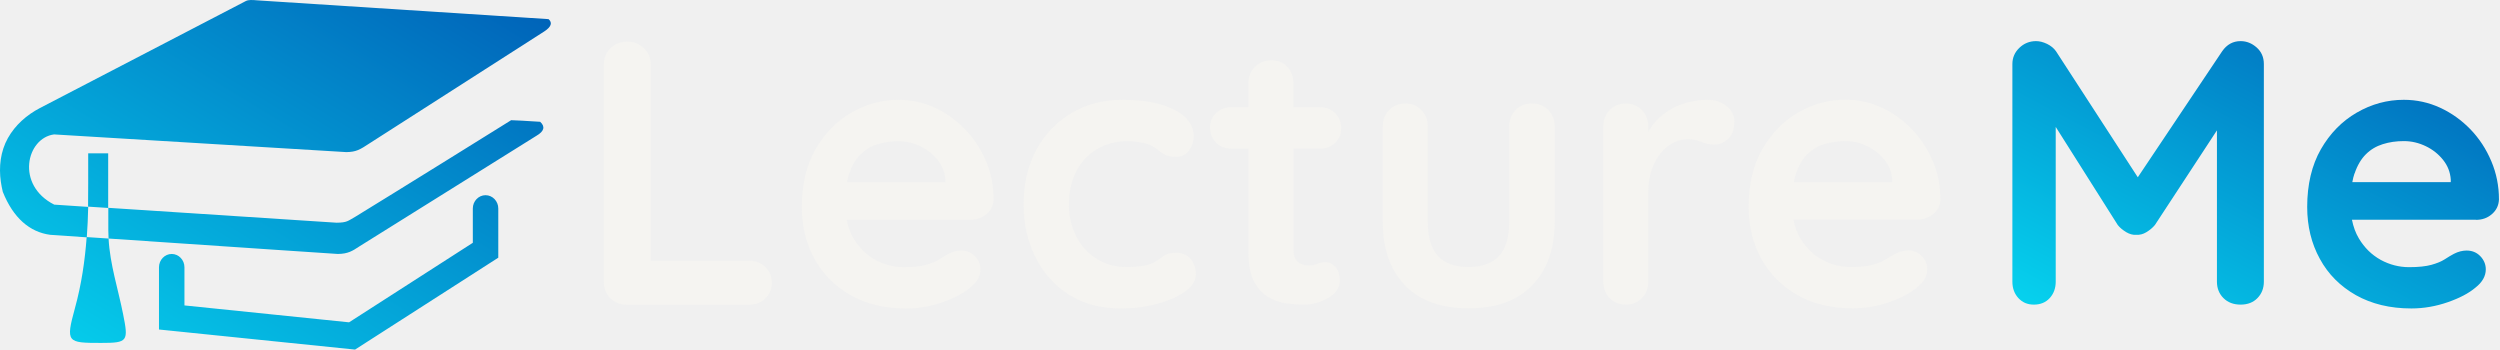
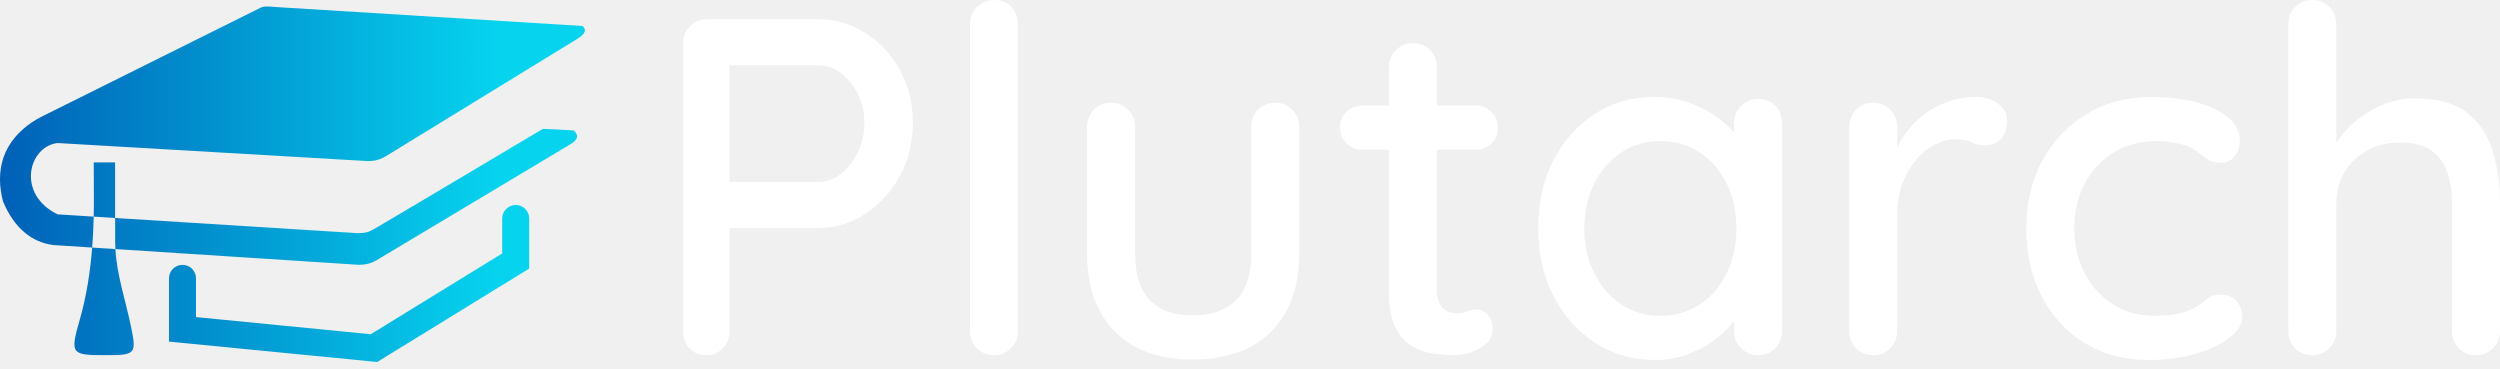
- <svg xmlns="http://www.w3.org/2000/svg" width="236" height="33" viewBox="0 0 236 33" fill="none">
-   <path d="M51.389 2.961C51.389 2.961 45.884 6.488 34.887 13.53C33.986 14.12 33.637 14.346 32.688 14.359C32.688 14.359 23.493 13.806 5.105 12.689C2.497 13.028 1.451 17.459 5.117 19.317C5.117 19.317 6.199 19.393 8.326 19.531C8.302 20.497 8.266 21.451 8.194 22.405C7.076 22.33 5.934 22.255 4.744 22.167C2.821 21.916 1.247 20.585 0.261 18.1C0.189 17.798 0.129 17.485 0.081 17.171C-0.123 15.752 0.045 14.296 0.742 13.041C1.439 11.798 2.533 10.844 3.759 10.204C3.759 10.204 10.249 6.84 23.205 0.099C23.457 -0.027 23.782 -0.014 24.323 0.036C24.323 0.036 33.481 0.626 51.785 1.806C52.17 2.145 52.038 2.534 51.389 2.961ZM10.249 22.518C24.659 23.497 31.895 23.974 31.895 23.974C32.844 23.962 33.265 23.698 33.926 23.259C45.067 16.292 50.644 12.815 50.644 12.815C51.377 12.388 51.485 11.949 50.992 11.497C49.622 11.396 48.721 11.371 48.252 11.346C38.481 17.434 33.565 20.447 33.565 20.447C32.832 20.861 32.772 21.012 31.774 21.024C21.787 20.372 14.6 19.907 10.225 19.619C10.225 20.322 10.225 21.037 10.225 21.74C10.225 22.004 10.237 22.255 10.249 22.506V22.518ZM45.836 18.426C45.175 18.426 44.634 18.991 44.634 19.681V22.92L32.952 30.427L17.412 28.832V25.23C17.412 24.539 16.871 23.974 16.21 23.974C15.549 23.974 15.008 24.539 15.008 25.23V31.105L33.517 33L47.038 24.326V19.681C47.038 18.991 46.497 18.426 45.836 18.426ZM10.225 14.472H8.326C8.326 15.438 8.326 16.392 8.326 17.359C8.326 18.075 8.326 18.79 8.314 19.506C8.879 19.543 9.504 19.581 10.213 19.631C10.213 17.911 10.213 16.192 10.213 14.472H10.225ZM7.076 29.084C6.187 32.335 6.331 32.372 9.54 32.372C12.076 32.372 12.136 32.222 11.619 29.648C11.15 27.276 10.381 24.966 10.249 22.518C9.576 22.468 8.891 22.43 8.182 22.38C8.013 24.627 7.689 26.862 7.076 29.084Z" fill="url(#paint0_linear_126_3)" />
-   <path d="M70.698 24.616H61.429V6.091C61.429 5.476 61.212 4.957 60.777 4.546C60.343 4.136 59.836 3.931 59.269 3.931C58.605 3.931 58.062 4.136 57.64 4.546C57.217 4.957 57 5.476 57 6.091V26.607C57 27.223 57.205 27.742 57.615 28.152C58.026 28.562 58.545 28.768 59.16 28.768H70.698C71.313 28.768 71.832 28.575 72.242 28.176C72.653 27.79 72.858 27.295 72.858 26.704C72.858 26.113 72.653 25.582 72.242 25.195C71.832 24.809 71.313 24.604 70.698 24.604V24.616Z" fill="#F5F4F1" />
-   <path d="M91.106 12.21C90.273 11.353 89.32 10.665 88.246 10.17C87.171 9.675 86.025 9.422 84.818 9.422C83.261 9.422 81.777 9.82 80.377 10.629C78.977 11.437 77.855 12.584 76.986 14.092C76.117 15.601 75.694 17.411 75.694 19.535C75.694 21.358 76.093 22.987 76.889 24.435C77.686 25.883 78.82 27.018 80.292 27.863C81.777 28.707 83.515 29.118 85.53 29.118C86.713 29.118 87.859 28.924 88.97 28.526C90.08 28.14 90.949 27.681 91.564 27.163C92.228 26.644 92.554 26.064 92.554 25.425C92.554 24.954 92.385 24.532 92.035 24.182C91.697 23.832 91.263 23.651 90.744 23.651C90.37 23.651 89.959 23.759 89.537 23.964C89.271 24.109 88.982 24.278 88.668 24.483C88.354 24.689 87.932 24.857 87.413 25.002C86.894 25.147 86.194 25.22 85.313 25.22C84.372 25.22 83.478 24.99 82.634 24.532C81.789 24.073 81.113 23.397 80.57 22.504C80.256 21.985 80.051 21.394 79.918 20.742H91.625C92.192 20.742 92.687 20.561 93.121 20.211C93.556 19.861 93.773 19.39 93.797 18.823C93.797 17.544 93.556 16.337 93.073 15.203C92.59 14.068 91.926 13.066 91.106 12.198V12.21ZM81.234 14.575C81.68 14.129 82.211 13.803 82.827 13.622C83.442 13.429 84.106 13.332 84.818 13.332C85.53 13.332 86.242 13.489 86.894 13.815C87.546 14.129 88.089 14.563 88.523 15.106C88.958 15.649 89.199 16.265 89.247 16.953V17.206H79.954C80.015 16.916 80.075 16.639 80.16 16.385C80.425 15.625 80.775 15.022 81.222 14.575H81.234Z" fill="#F5F4F1" />
-   <path d="M110.982 23.868C110.463 23.868 110.077 23.976 109.811 24.182C109.546 24.387 109.256 24.592 108.918 24.785C108.628 24.93 108.278 25.038 107.856 25.099C107.434 25.159 106.927 25.207 106.335 25.207C105.273 25.207 104.332 24.954 103.511 24.423C102.691 23.904 102.051 23.204 101.592 22.311C101.134 21.418 100.905 20.416 100.905 19.282C100.905 18.147 101.134 17.097 101.58 16.216C102.027 15.323 102.679 14.623 103.511 14.104C104.356 13.585 105.37 13.32 106.577 13.32C106.818 13.32 107.168 13.356 107.663 13.441C108.146 13.525 108.508 13.634 108.749 13.779C109.015 13.923 109.232 14.08 109.425 14.237C109.618 14.406 109.835 14.539 110.077 14.648C110.33 14.756 110.644 14.804 111.018 14.804C111.561 14.804 111.971 14.599 112.261 14.189C112.551 13.779 112.683 13.332 112.683 12.861C112.683 12.149 112.406 11.546 111.851 11.039C111.295 10.532 110.511 10.134 109.509 9.844C108.508 9.555 107.325 9.422 105.973 9.422C104.151 9.422 102.534 9.844 101.134 10.677C99.722 11.522 98.624 12.68 97.827 14.153C97.031 15.637 96.632 17.339 96.632 19.282C96.632 21.225 97.007 22.794 97.755 24.29C98.503 25.787 99.553 26.957 100.929 27.826C102.304 28.695 103.922 29.118 105.792 29.118C107.047 29.118 108.206 28.973 109.292 28.671C110.366 28.369 111.235 27.983 111.899 27.5C112.563 27.018 112.889 26.475 112.889 25.883C112.889 25.292 112.72 24.833 112.394 24.447C112.068 24.061 111.585 23.856 110.97 23.856L110.982 23.868Z" fill="#F5F4F1" />
-   <path d="M124.619 14.032C125.186 14.032 125.657 13.851 126.043 13.477C126.429 13.103 126.61 12.656 126.61 12.113C126.61 11.57 126.417 11.075 126.043 10.689C125.669 10.315 125.186 10.122 124.619 10.122H122.097V7.853C122.097 7.238 121.904 6.719 121.517 6.308C121.131 5.898 120.624 5.693 120.009 5.693C119.393 5.693 118.874 5.898 118.464 6.308C118.054 6.719 117.849 7.238 117.849 7.853V10.122H116.219C115.652 10.122 115.181 10.303 114.795 10.677C114.421 11.039 114.228 11.498 114.228 12.041C114.228 12.584 114.421 13.079 114.795 13.465C115.169 13.839 115.652 14.032 116.219 14.032H117.849V23.832C117.849 24.99 118.03 25.907 118.38 26.559C118.73 27.211 119.176 27.718 119.707 28.032C120.238 28.345 120.805 28.55 121.409 28.635C122.012 28.719 122.567 28.756 123.062 28.756C123.895 28.756 124.667 28.538 125.391 28.116C126.115 27.694 126.478 27.151 126.478 26.487C126.478 25.944 126.345 25.521 126.067 25.207C125.79 24.906 125.488 24.749 125.162 24.749C124.848 24.749 124.583 24.797 124.341 24.906C124.1 25.014 123.847 25.063 123.557 25.063C123.291 25.063 123.05 25.014 122.833 24.918C122.604 24.821 122.435 24.664 122.302 24.459C122.169 24.242 122.109 23.977 122.109 23.639V14.02H124.631L124.619 14.032Z" fill="#F5F4F1" />
-   <path d="M144.592 9.772C143.977 9.772 143.47 9.977 143.072 10.387C142.674 10.798 142.468 11.317 142.468 11.932V20.947C142.468 22.395 142.155 23.457 141.515 24.157C140.875 24.857 139.91 25.207 138.607 25.207C137.303 25.207 136.374 24.857 135.734 24.157C135.095 23.457 134.781 22.383 134.781 20.947V11.932C134.781 11.317 134.576 10.798 134.177 10.387C133.779 9.977 133.272 9.772 132.657 9.772C132.041 9.772 131.534 9.977 131.136 10.387C130.738 10.798 130.533 11.317 130.533 11.932V20.947C130.533 23.457 131.221 25.449 132.608 26.909C133.996 28.369 136 29.105 138.631 29.105C141.262 29.105 143.265 28.369 144.665 26.909C146.065 25.437 146.765 23.457 146.765 20.947V11.932C146.765 11.317 146.56 10.798 146.161 10.387C145.763 9.977 145.256 9.772 144.641 9.772H144.592Z" fill="#F5F4F1" />
-   <path d="M162.997 10.025C162.514 9.627 161.91 9.422 161.198 9.422C160.607 9.422 160.016 9.494 159.424 9.639C158.833 9.784 158.278 10.001 157.759 10.291C157.24 10.592 156.769 10.955 156.359 11.389C156.057 11.703 155.816 12.065 155.599 12.451V11.932C155.599 11.317 155.394 10.798 154.995 10.387C154.597 9.977 154.078 9.772 153.475 9.772C152.871 9.772 152.352 9.977 151.954 10.387C151.556 10.798 151.351 11.317 151.351 11.932V26.595C151.351 27.211 151.556 27.73 151.954 28.14C152.352 28.55 152.859 28.756 153.475 28.756C154.09 28.756 154.597 28.55 154.995 28.14C155.394 27.73 155.599 27.211 155.599 26.595V18.184C155.599 17.327 155.707 16.59 155.937 15.963C156.166 15.335 156.456 14.804 156.83 14.382C157.192 13.96 157.602 13.646 158.037 13.441C158.471 13.236 158.905 13.139 159.328 13.139C159.799 13.139 160.221 13.223 160.583 13.392C160.945 13.561 161.355 13.646 161.802 13.646C162.273 13.646 162.719 13.477 163.117 13.127C163.516 12.789 163.721 12.222 163.721 11.437C163.721 10.894 163.479 10.424 162.997 10.013V10.025Z" fill="#F5F4F1" />
-   <path d="M182.499 20.211C182.922 19.861 183.151 19.39 183.175 18.823C183.175 17.544 182.934 16.337 182.451 15.203C181.968 14.068 181.304 13.066 180.484 12.198C179.651 11.341 178.698 10.653 177.623 10.158C176.549 9.663 175.403 9.41 174.196 9.41C172.639 9.41 171.155 9.808 169.755 10.617C168.355 11.425 167.233 12.572 166.364 14.08C165.495 15.589 165.072 17.399 165.072 19.523C165.072 21.346 165.471 22.975 166.267 24.423C167.064 25.871 168.198 27.006 169.67 27.85C171.143 28.695 172.893 29.105 174.908 29.105C176.091 29.105 177.237 28.912 178.348 28.514C179.458 28.128 180.327 27.669 180.942 27.15C181.606 26.631 181.932 26.052 181.932 25.413C181.932 24.942 181.763 24.52 181.413 24.169C181.063 23.82 180.641 23.639 180.122 23.639C179.748 23.639 179.337 23.747 178.915 23.952C178.649 24.097 178.36 24.266 178.046 24.471C177.732 24.676 177.31 24.845 176.791 24.99C176.272 25.135 175.572 25.207 174.691 25.207C173.749 25.207 172.856 24.978 172.012 24.52C171.167 24.061 170.491 23.385 169.948 22.492C169.634 21.973 169.429 21.382 169.296 20.73H181.003C181.57 20.73 182.065 20.549 182.499 20.199V20.211ZM170.612 14.563C171.058 14.117 171.589 13.791 172.205 13.61C172.82 13.416 173.484 13.32 174.196 13.32C174.908 13.32 175.62 13.477 176.272 13.803C176.923 14.117 177.467 14.551 177.901 15.094C178.335 15.637 178.577 16.253 178.625 16.941V17.194H169.332C169.393 16.904 169.453 16.627 169.538 16.373C169.803 15.613 170.153 15.01 170.6 14.563H170.612Z" fill="#F5F4F1" />
-   <path d="M213.032 4.486C213.479 4.884 213.708 5.403 213.708 6.043V26.595C213.708 27.211 213.503 27.73 213.104 28.14C212.706 28.55 212.175 28.756 211.511 28.756C210.848 28.756 210.305 28.55 209.894 28.14C209.484 27.73 209.279 27.211 209.279 26.595V12.306L203.426 21.237C203.208 21.502 202.943 21.72 202.629 21.913C202.315 22.106 201.989 22.19 201.652 22.166C201.35 22.19 201.036 22.106 200.71 21.913C200.396 21.72 200.119 21.502 199.914 21.237L194.06 11.98V26.595C194.06 27.211 193.867 27.73 193.493 28.14C193.119 28.55 192.612 28.756 191.997 28.756C191.381 28.756 190.923 28.55 190.536 28.14C190.162 27.73 189.969 27.211 189.969 26.595V6.043C189.969 5.451 190.186 4.944 190.621 4.522C191.055 4.1 191.586 3.882 192.202 3.882C192.528 3.882 192.878 3.967 193.252 4.148C193.614 4.329 193.891 4.558 194.085 4.836L201.808 16.735L209.774 4.836C210.22 4.196 210.799 3.882 211.511 3.882C212.079 3.882 212.586 4.088 213.032 4.486ZM233.729 20.742H222.023C222.156 21.394 222.361 21.985 222.675 22.504C223.206 23.397 223.894 24.061 224.738 24.532C225.583 24.99 226.476 25.22 227.418 25.22C228.299 25.22 228.987 25.147 229.518 25.002C230.037 24.857 230.459 24.689 230.773 24.483C231.086 24.278 231.376 24.109 231.642 23.964C232.064 23.747 232.474 23.651 232.848 23.651C233.367 23.651 233.802 23.832 234.14 24.182C234.478 24.532 234.659 24.954 234.659 25.425C234.659 26.064 234.333 26.643 233.669 27.163C233.054 27.681 232.185 28.14 231.074 28.526C229.964 28.912 228.818 29.118 227.635 29.118C225.619 29.118 223.882 28.695 222.397 27.863C220.913 27.018 219.778 25.883 218.994 24.435C218.197 22.987 217.799 21.358 217.799 19.535C217.799 17.411 218.234 15.589 219.09 14.092C219.947 12.596 221.082 11.437 222.482 10.629C223.882 9.82 225.354 9.422 226.923 9.422C228.13 9.422 229.276 9.675 230.35 10.17C231.424 10.665 232.378 11.353 233.211 12.21C234.043 13.079 234.695 14.068 235.178 15.215C235.66 16.349 235.902 17.556 235.902 18.835C235.878 19.402 235.648 19.861 235.226 20.223C234.804 20.585 234.309 20.754 233.729 20.754V20.742ZM222.264 16.373C222.18 16.627 222.108 16.904 222.059 17.194H231.352V16.941C231.304 16.253 231.062 15.637 230.628 15.094C230.193 14.551 229.65 14.117 228.999 13.803C228.347 13.489 227.659 13.32 226.923 13.32C226.187 13.32 225.547 13.416 224.932 13.61C224.316 13.803 223.785 14.117 223.339 14.563C222.892 15.01 222.53 15.613 222.276 16.373H222.264Z" fill="url(#paint1_linear_126_3)" />
+ <svg xmlns="http://www.w3.org/2000/svg" id="Layer_1" data-name="Layer 1" viewBox="0 0 1156.4 170.41">
  <defs>
-     <linearGradient id="paint0_linear_126_3" x1="-0.515" y1="32.685" x2="28.284" y2="-14.481" gradientUnits="userSpaceOnUse">
-       <stop stop-color="#06D4EF" />
-       <stop offset="1" stop-color="#0060B7" />
-     </linearGradient>
-     <linearGradient id="paint1_linear_126_3" x1="189.514" y1="28.877" x2="209.971" y2="-9.824" gradientUnits="userSpaceOnUse">
-       <stop stop-color="#06D4EF" />
-       <stop offset="1" stop-color="#0060B7" />
+     <style>
+       .cls-1 {
+         fill: url(#linear-gradient);
+       }
+ 
+       .cls-2 {
+         fill: #fff;
+       }
+     </style>
+     <linearGradient id="linear-gradient" x1="0" y1="85.22" x2="270.55" y2="85.22" gradientUnits="userSpaceOnUse">
+       <stop offset="0" stop-color="#0060b7" />
+       <stop offset=".86" stop-color="#06d4ef" />
    </linearGradient>
  </defs>
+   <path class="cls-1" d="M267.39,17.76s-28.63,17.55-85.88,52.64c-4.71,2.94-6.5,4.09-11.43,4.11,0,0-47.84-2.78-143.51-8.35-13.54,1.71-18.98,23.73,.07,32.99,0,0,5.66,.35,16.7,1.05-.1,4.79-.33,9.56-.7,14.31-5.79-.37-11.75-.76-17.95-1.16-10.03-1.25-18.19-7.91-23.33-20.27-.39-1.52-.71-3.05-.94-4.6-1.06-7.06-.19-14.33,3.43-20.56,3.6-6.19,9.32-10.95,15.69-14.11,0,0,33.73-16.78,101.18-50.34,1.31-.61,3.02-.56,5.81-.29,0,0,47.63,2.95,142.9,8.84,2,1.69,1.31,3.6-2.05,5.74ZM53.38,115.21c75,4.85,112.61,7.28,112.61,7.28,4.93-.07,7.15-1.36,10.58-3.55,57.97-34.68,86.96-52.02,86.96-52.02,3.8-2.12,4.41-4.32,1.83-6.59-7.14-.47-11.79-.65-14.25-.72-50.83,30.3-76.39,45.35-76.39,45.35-3.8,2.07-4.16,2.79-9.34,2.89-51.99-3.26-89.36-5.6-112.12-7.02,0,3.52,.01,7.04,0,10.56,0,1.28,.07,2.55,.14,3.82Zm185.15-20.37c-3.45,0-6.25,2.8-6.25,6.25v16.15l-60.78,37.36-80.84-7.93v-17.92c0-3.46-2.8-6.25-6.25-6.25s-6.25,2.8-6.25,6.25v29.25l96.31,9.45,70.32-43.23v-23.15c0-3.46-2.8-6.25-6.25-6.25ZM53.24,75.13h-9.88c.01,4.79,.02,9.59,.06,14.38,.03,3.58,0,7.14-.09,10.69,2.95,.18,6.17,.39,9.9,.62,0-8.56,.01-17.13,0-25.69Zm-16.36,72.79c-4.63,16.18-3.9,16.39,12.82,16.36,13.18-.02,13.47-.73,10.83-13.54-2.44-11.83-6.45-23.32-7.16-35.53-3.53-.23-7.05-.46-10.74-.69-.88,11.22-2.59,22.34-5.75,33.41Z" />
+   <g>
+     <path class="cls-2" d="M400.27,15.21c-6.66-4.22-13.91-6.33-21.76-6.33h-51.28c-3.11,0-5.77,1.08-7.99,3.22-2.22,2.15-3.33,4.85-3.33,8.1V152.96c0,3.26,1,5.96,3,8.1,2,2.15,4.55,3.22,7.66,3.22s5.88-1.07,7.88-3.22c2-2.14,3-4.85,3-8.1v-47.51h41.07c7.84,0,15.1-2.18,21.76-6.55,6.66-4.36,11.99-10.21,15.98-17.54,4-7.33,5.99-15.5,5.99-24.53s-2-17.17-5.99-24.42c-4-7.25-9.32-12.99-15.98-17.21Zm-3.44,55.17c-2,4.15-4.59,7.48-7.77,9.99-3.18,2.52-6.7,3.77-10.54,3.77h-41.07V30.19h41.07c3.85,0,7.36,1.22,10.54,3.66,3.18,2.44,5.77,5.66,7.77,9.66s3,8.44,3,13.32-1,9.4-3,13.54Z" />
+     <path class="cls-2" d="M459.99,0c-3.11,0-5.77,1.08-7.99,3.22-2.22,2.15-3.33,4.85-3.33,8.1V152.96c0,3.26,1.07,5.96,3.22,8.1,2.14,2.15,4.77,3.22,7.88,3.22s5.73-1.07,7.88-3.22c2.14-2.14,3.22-4.85,3.22-8.1V11.32c0-3.25-1-5.96-3-8.1-2-2.14-4.63-3.22-7.88-3.22Z" />
+     <path class="cls-2" d="M589.86,47.51c-3.26,0-5.92,1.08-7.99,3.22-2.07,2.15-3.11,4.85-3.11,8.1v58.39c0,9.62-2.3,16.8-6.88,21.53-4.59,4.74-11.32,7.1-20.2,7.1s-15.36-2.37-19.87-7.1c-4.52-4.73-6.77-11.91-6.77-21.53V58.83c0-3.25-1.08-5.96-3.22-8.1-2.15-2.14-4.77-3.22-7.88-3.22s-5.92,1.08-7.99,3.22c-2.07,2.15-3.11,4.85-3.11,8.1v58.39c0,15.39,4.25,27.42,12.77,36.08,8.51,8.66,20.53,12.99,36.07,12.99s27.82-4.33,36.41-12.99c8.58-8.66,12.88-20.68,12.88-36.08V58.83c0-3.25-1.08-5.96-3.22-8.1-2.15-2.14-4.77-3.22-7.88-3.22Z" />
+     <path class="cls-2" d="M682.43,69.26c2.96,0,5.44-.96,7.44-2.89,2-1.92,3-4.29,3-7.1,0-2.96-1-5.44-3-7.44-2-2-4.48-3-7.44-3h-17.76V31.3c0-3.25-1.04-5.96-3.11-8.1-2.07-2.14-4.74-3.22-7.99-3.22s-5.74,1.08-7.88,3.22-3.22,4.85-3.22,8.1v17.54h-12.21c-2.96,0-5.44,.96-7.44,2.89-2,1.93-3,4.37-3,7.33s1,5.22,3,7.21,4.48,3,7.44,3h12.21v65.93c0,7.1,1.03,12.62,3.11,16.54,2.07,3.92,4.7,6.77,7.88,8.55,3.18,1.78,6.47,2.89,9.88,3.33,3.4,.44,6.36,.67,8.88,.67,4.44,0,8.58-1.11,12.43-3.33,3.85-2.22,5.77-5.11,5.77-8.66,0-2.81-.74-5.03-2.22-6.66-1.48-1.63-3.11-2.44-4.88-2.44s-3.3,.3-4.55,.89c-1.26,.59-2.7,.89-4.33,.89s-3.22-.29-4.77-.89c-1.55-.59-2.77-1.7-3.66-3.33-.89-1.63-1.33-3.77-1.33-6.44V69.26h17.76Z" />
+     <path class="cls-2" d="M813.19,45.73c-3.11,0-5.74,1.11-7.88,3.33-2.15,2.22-3.22,4.88-3.22,7.99v4.21c-1.59-1.82-3.44-3.6-5.55-5.32-4-3.25-8.7-5.92-14.1-7.99-5.4-2.07-11.29-3.11-17.65-3.11-9.92,0-18.91,2.59-26.97,7.77-8.07,5.18-14.47,12.32-19.2,21.42-4.74,9.1-7.1,19.65-7.1,31.64s2.37,22.13,7.1,31.3c4.73,9.18,11.17,16.39,19.31,21.65,8.14,5.26,17.32,7.88,27.53,7.88,5.77,0,11.17-1,16.21-3,5.03-2,9.4-4.51,13.1-7.55,2.93-2.4,5.37-4.88,7.33-7.43v4.43c0,3.26,1.07,5.96,3.22,8.1,2.14,2.15,4.77,3.22,7.88,3.22s5.92-1.07,7.99-3.22c2.07-2.14,3.11-4.85,3.11-8.1V57.05c0-3.25-1.04-5.96-3.11-8.1-2.07-2.14-4.74-3.22-7.99-3.22Zm-26.86,95.02c-5.33,3.55-11.47,5.33-18.43,5.33s-12.84-1.78-18.09-5.33c-5.25-3.55-9.4-8.4-12.43-14.54-3.04-6.14-4.55-12.99-4.55-20.53s1.52-14.58,4.55-20.65c3.03-6.07,7.18-10.88,12.43-14.43,5.25-3.55,11.28-5.33,18.09-5.33s13.1,1.78,18.43,5.33c5.33,3.55,9.47,8.36,12.43,14.43,2.96,6.07,4.44,12.95,4.44,20.65s-1.48,14.4-4.44,20.53c-2.96,6.14-7.1,10.99-12.43,14.54Z" />
+     <path class="cls-2" d="M924.18,47.95c-2.81-2.07-6.14-3.11-9.99-3.11-4.59,0-8.99,.74-13.21,2.22-4.22,1.48-8.03,3.55-11.43,6.22-3.41,2.66-6.33,5.77-8.77,9.32-1.23,1.79-2.31,3.67-3.22,5.61v-9.39c0-3.25-1.08-5.96-3.22-8.1-2.15-2.14-4.77-3.22-7.88-3.22s-5.92,1.08-7.99,3.22c-2.07,2.15-3.11,4.85-3.11,8.1v94.13c0,3.26,1.03,5.96,3.11,8.1,2.07,2.15,4.73,3.22,7.99,3.22s5.73-1.07,7.88-3.22c2.14-2.14,3.22-4.85,3.22-8.1v-53.28c0-5.33,.78-10.14,2.33-14.43,1.55-4.29,3.66-8.03,6.33-11.21,2.66-3.18,5.62-5.58,8.88-7.21,3.25-1.63,6.44-2.44,9.55-2.44,2.81,0,5.25,.48,7.33,1.44,2.07,.96,4.22,1.44,6.44,1.44,2.52,0,4.81-.92,6.88-2.77,2.07-1.85,3.11-4.77,3.11-8.77,0-3.11-1.41-5.7-4.22-7.77Z" />
+     <path class="cls-2" d="M1027.19,136.31c-2.81,0-5,.7-6.55,2.11-1.55,1.41-3.44,2.77-5.66,4.11-2.07,1.04-4.52,1.89-7.33,2.55-2.81,.67-6.44,1-10.88,1-7.4,0-13.88-1.78-19.42-5.33-5.55-3.55-9.92-8.36-13.1-14.43-3.18-6.07-4.77-12.95-4.77-20.65s1.59-14.58,4.77-20.65c3.18-6.07,7.62-10.88,13.32-14.43,5.7-3.55,12.47-5.33,20.31-5.33,2.52,0,5.36,.3,8.55,.89,3.18,.59,5.58,1.33,7.21,2.22,1.78,1.04,3.25,2.07,4.44,3.11,1.18,1.04,2.48,1.93,3.88,2.66,1.41,.74,3.14,1.11,5.22,1.11,2.96,0,5.18-1.07,6.66-3.22,1.48-2.14,2.22-4.47,2.22-6.99,0-4-1.74-7.51-5.22-10.54-3.48-3.03-8.33-5.4-14.54-7.1-6.22-1.7-13.32-2.55-21.31-2.55-11.25,0-21.24,2.66-29.97,7.99-8.73,5.33-15.54,12.54-20.42,21.65-4.88,9.1-7.33,19.5-7.33,31.19s2.33,21.91,6.99,31.08c4.66,9.18,11.25,16.43,19.76,21.76,8.51,5.33,18.54,7.99,30.08,7.99,7.84,0,15.02-.96,21.53-2.89,6.51-1.92,11.73-4.4,15.65-7.44,3.92-3.03,5.88-6.18,5.88-9.44,0-2.96-.85-5.44-2.55-7.44-1.7-2-4.18-3-7.44-3Z" />
+     <path class="cls-2" d="M1152.96,69.71c-2.3-7.4-6.25-13.28-11.88-17.65-5.63-4.36-13.54-6.55-23.75-6.55-5.03,0-9.77,.85-14.21,2.55-4.44,1.7-8.47,3.96-12.1,6.77-3.63,2.81-6.66,5.92-9.1,9.32-.43,.6-.83,1.2-1.22,1.8V11.32c0-3.25-1.08-5.96-3.22-8.1-2.15-2.14-4.77-3.22-7.88-3.22s-5.92,1.08-7.99,3.22c-2.07,2.15-3.11,4.85-3.11,8.1V152.96c0,3.26,1.03,5.96,3.11,8.1,2.07,2.15,4.73,3.22,7.99,3.22s5.73-1.07,7.88-3.22c2.14-2.14,3.22-4.85,3.22-8.1v-58.83c0-5.18,1.22-9.91,3.66-14.21,2.44-4.29,5.92-7.69,10.43-10.21,4.51-2.52,9.66-3.77,15.43-3.77,6.22,0,11.06,1.26,14.54,3.77,3.48,2.52,5.92,5.92,7.33,10.21,1.41,4.29,2.11,9.03,2.11,14.21v58.83c0,3.26,1.03,5.96,3.11,8.1,2.07,2.15,4.73,3.22,7.99,3.22s5.73-1.07,7.88-3.22,3.22-4.85,3.22-8.1v-58.83c0-8.88-1.15-17.02-3.44-24.42Z" />
+   </g>
</svg>
